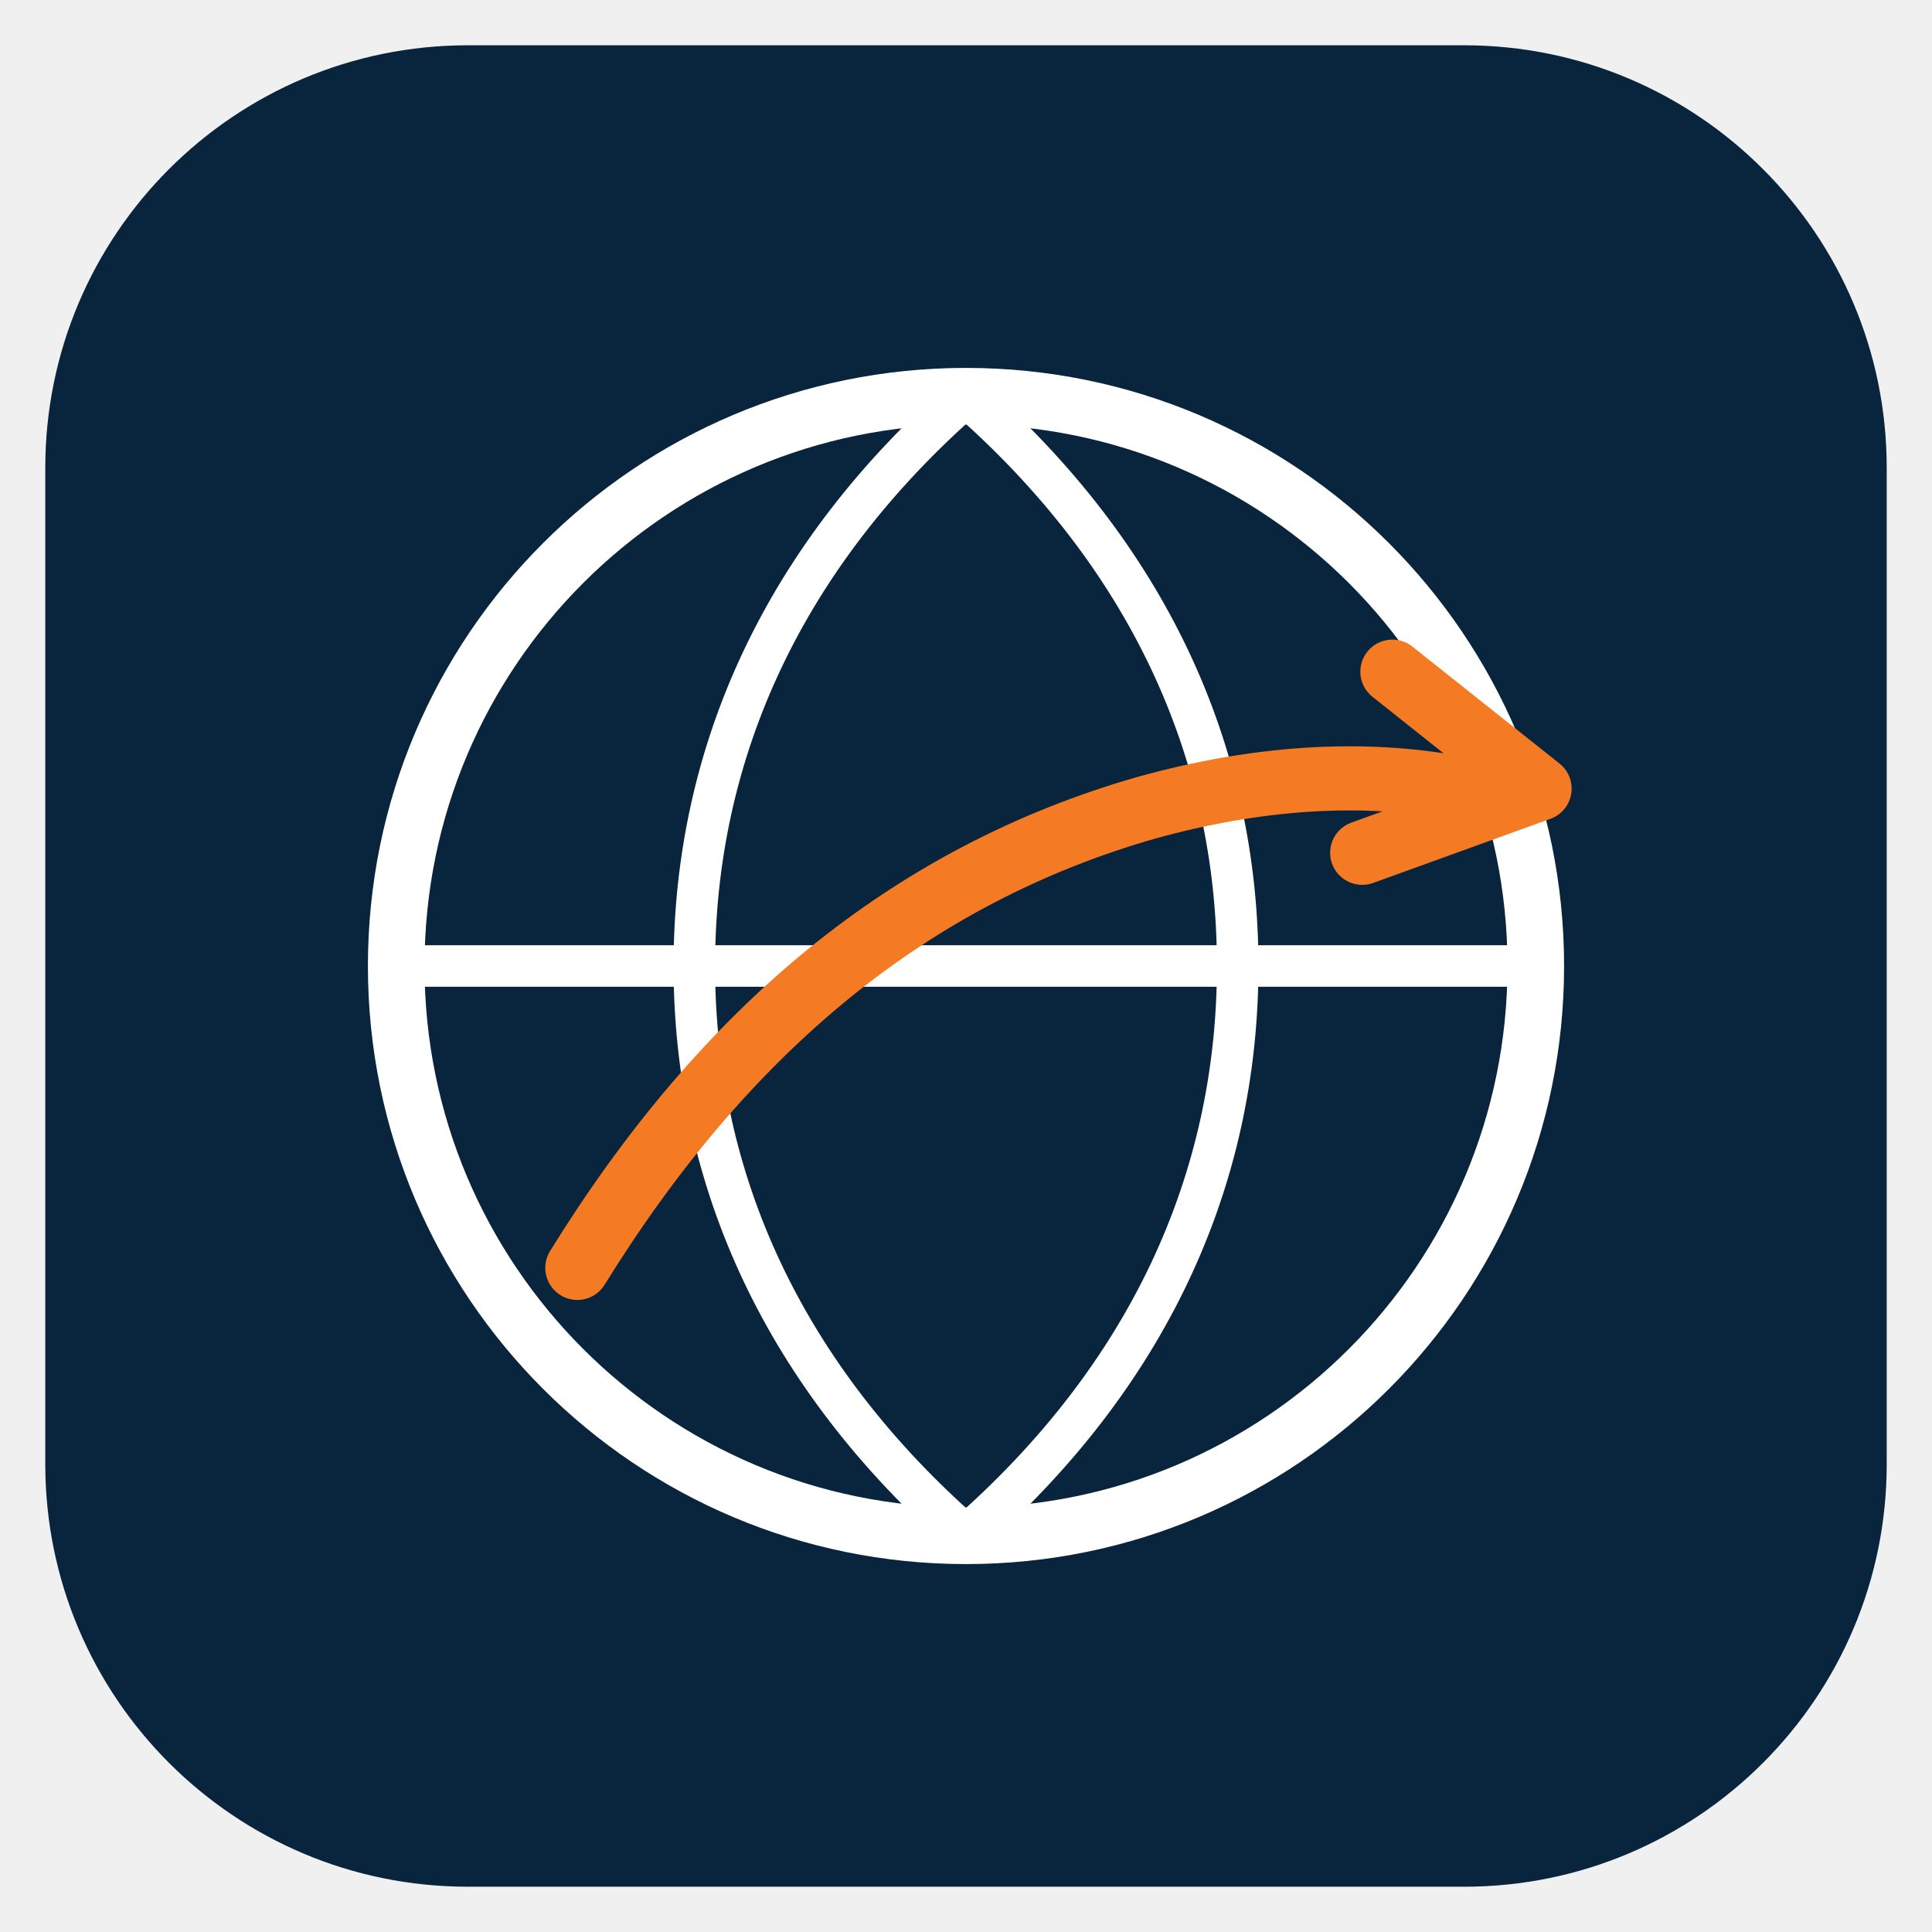
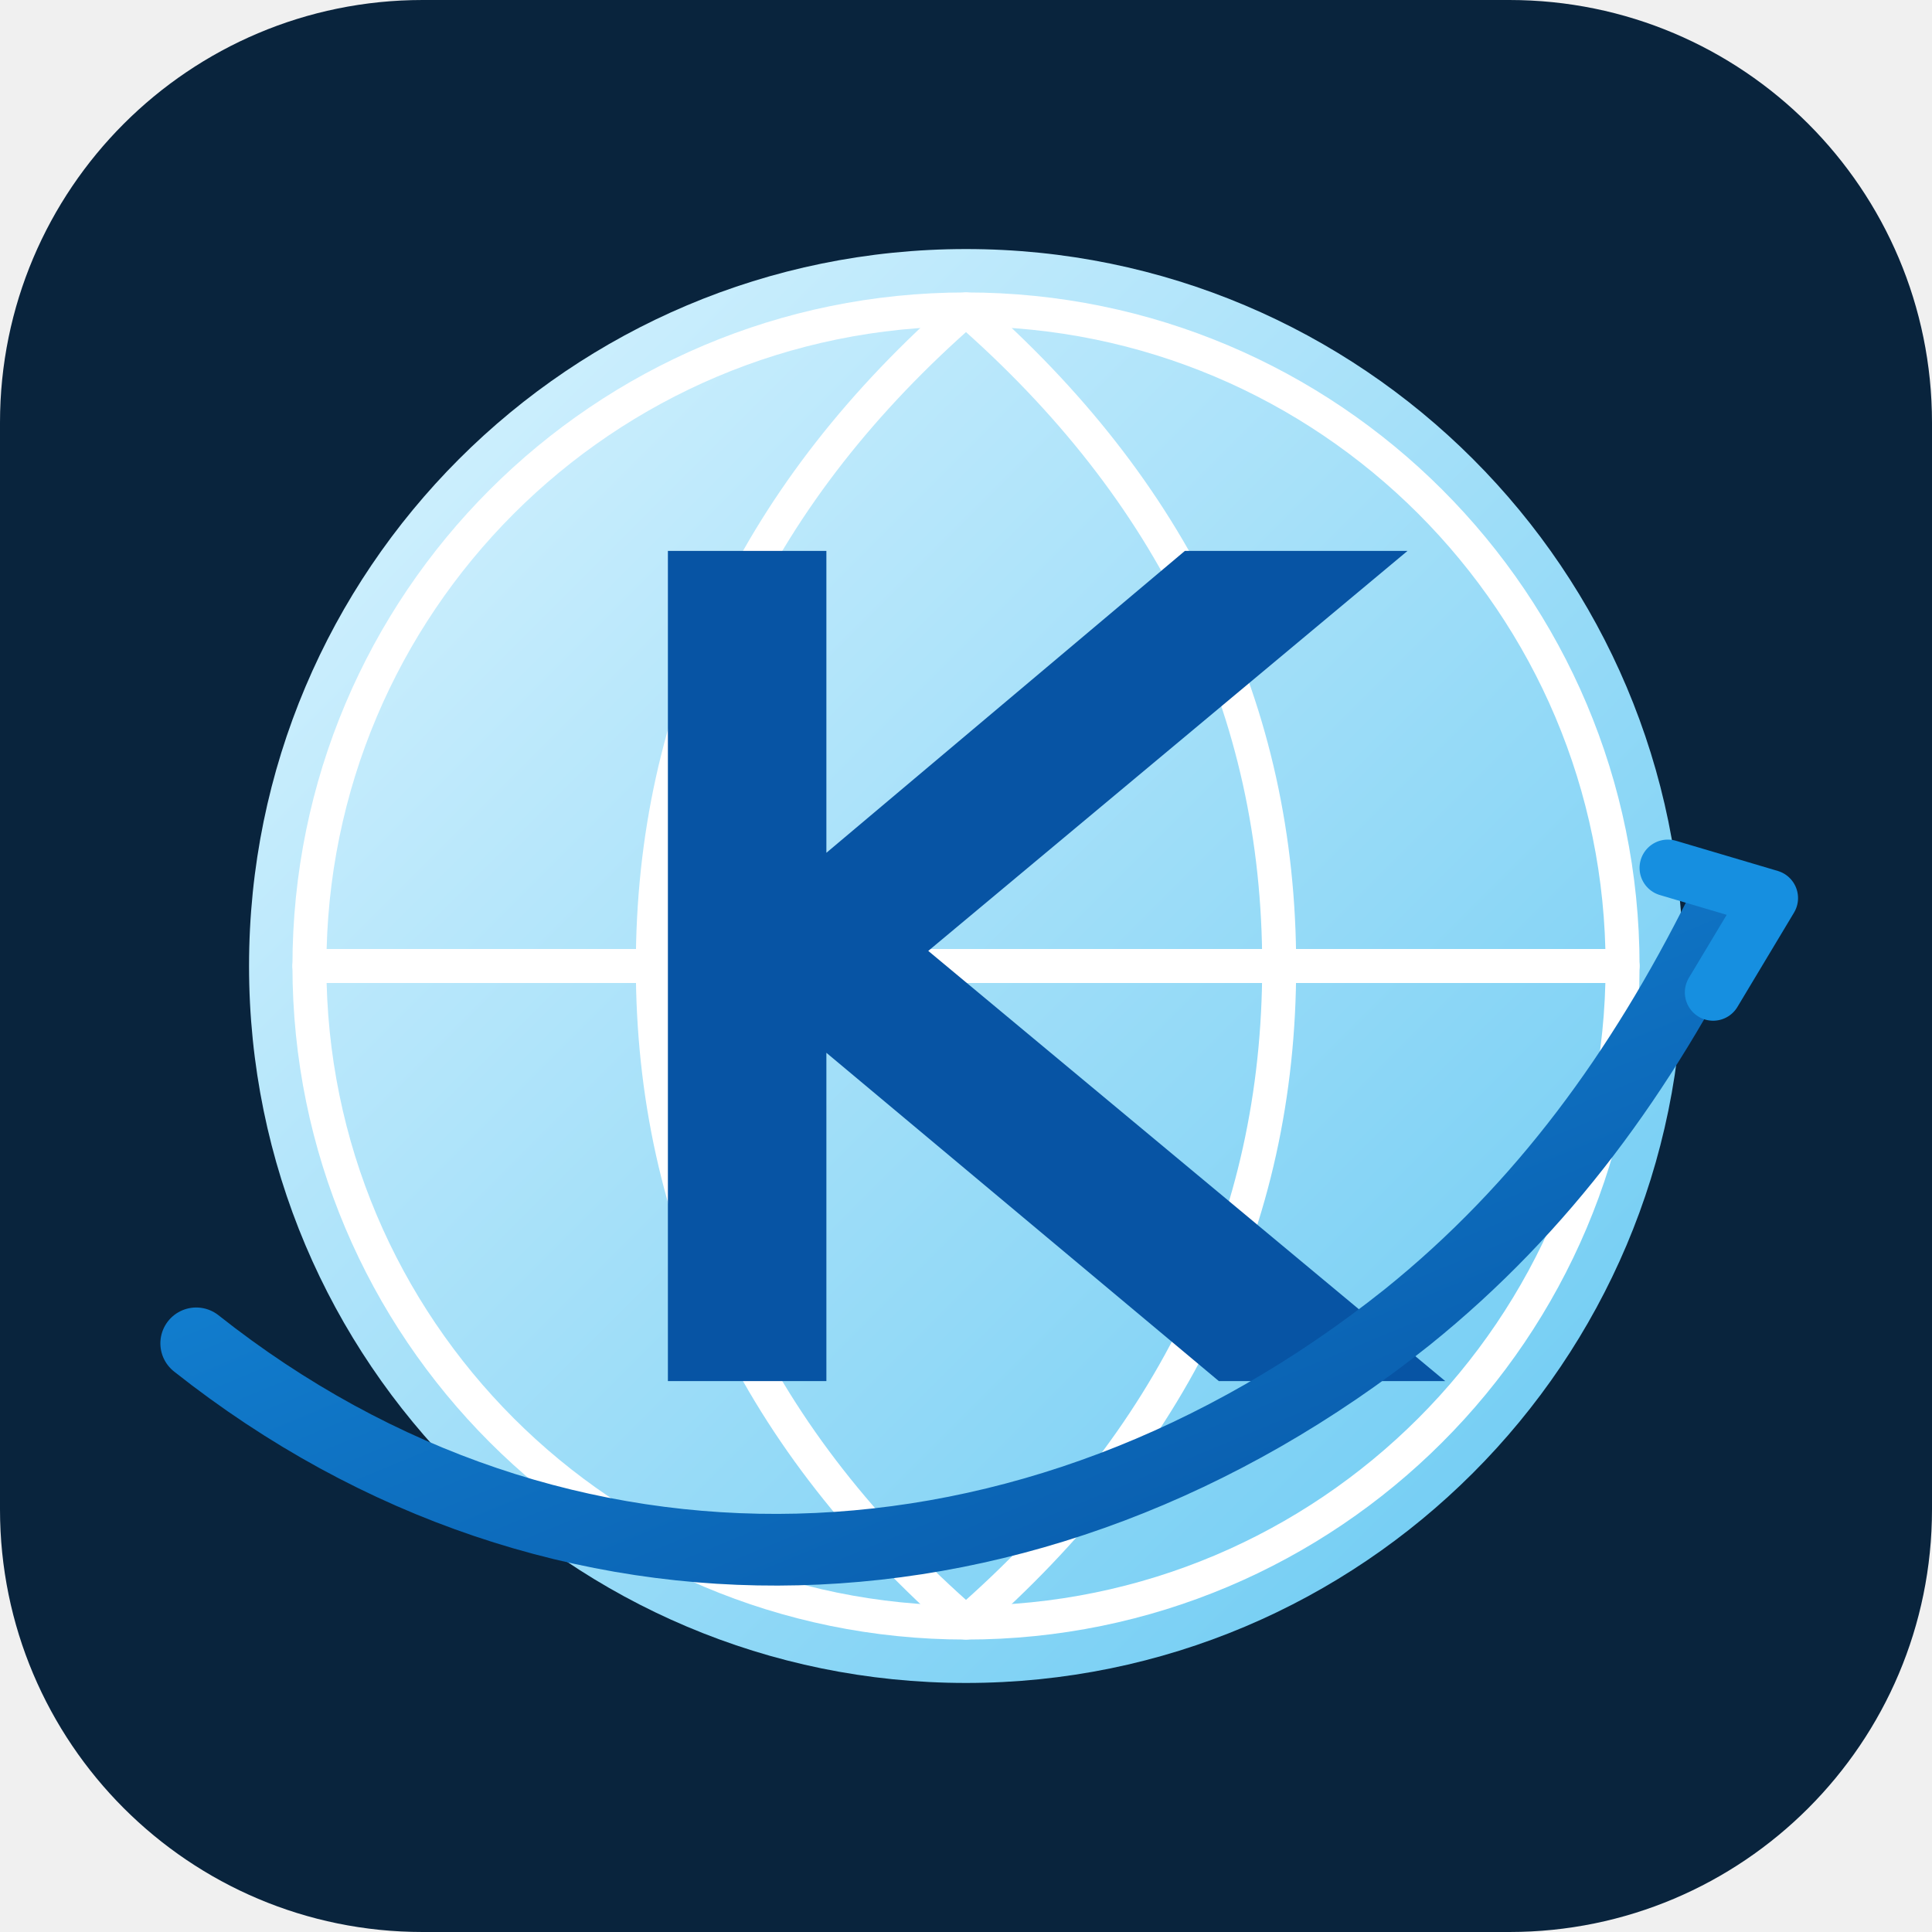
- <svg xmlns="http://www.w3.org/2000/svg" width="512" height="512" viewBox="0 0 512 512" role="img" aria-labelledby="title">
-   <rect x="12" y="12" width="488" height="488" rx="112" fill="#09243D" />
-   <circle cx="256" cy="256" r="151" fill="none" stroke="#FFFFFF" stroke-width="15" />
-   <path d="M105 256h302M256 105c-48 42-72 94-72 151s24 109 72 151M256 105c48 42 72 94 72 151s-24 109-72 151" fill="none" stroke="#FFFFFF" stroke-width="11" stroke-linecap="round" />
-   <path d="M153 336c39-63 88-104 151-122 29-8 57-10 83-5" fill="none" stroke="#F47A24" stroke-width="17" stroke-linecap="round" />
-   <path d="M369 178l39 31-47 17" fill="none" stroke="#F47A24" stroke-width="17" stroke-linecap="round" stroke-linejoin="round" />
+ <svg xmlns="http://www.w3.org/2000/svg" width="512" height="512" viewBox="0 0 512 512" role="img" aria-labelledby="title desc">
+   <defs>
+     <linearGradient id="globe" x1="0" y1="0" x2="1" y2="1">
+       <stop stop-color="#DDF5FF" />
+       <stop offset="1" stop-color="#65C8F2" />
+     </linearGradient>
+     <linearGradient id="route" x1="0" y1="0" x2="1" y2="1">
+       <stop stop-color="#168FE0" />
+       <stop offset="1" stop-color="#0754A4" />
+     </linearGradient>
+   </defs>
+   <rect width="512" height="512" rx="112" fill="#09243D" />
+   <circle cx="256" cy="256" r="190" fill="url(#globe)" />
+   <circle cx="256" cy="256" r="174" fill="none" stroke="#FFFFFF" stroke-width="9" />
+   <path d="M82 256h348M256 82c-55 48-83 106-83 174s28 126 83 174M256 82c55 48 83 106 83 174s-28 126-83 174" fill="none" stroke="#FFFFFF" stroke-width="9" stroke-linecap="round" />
+   <path d="M177 146v220h42v-87l104 87h60L246 252l127-106h-59l-95 80v-80z" fill="#0754A4" />
+   <path d="M52 356c96 76 222 72 321-7 36-29 62-65 83-107" fill="none" stroke="url(#route)" stroke-width="19" stroke-linecap="round" />
+   <path d="m442 230 27 8-15 25" fill="none" stroke="#168FE0" stroke-width="15" stroke-linecap="round" stroke-linejoin="round" />
</svg>
